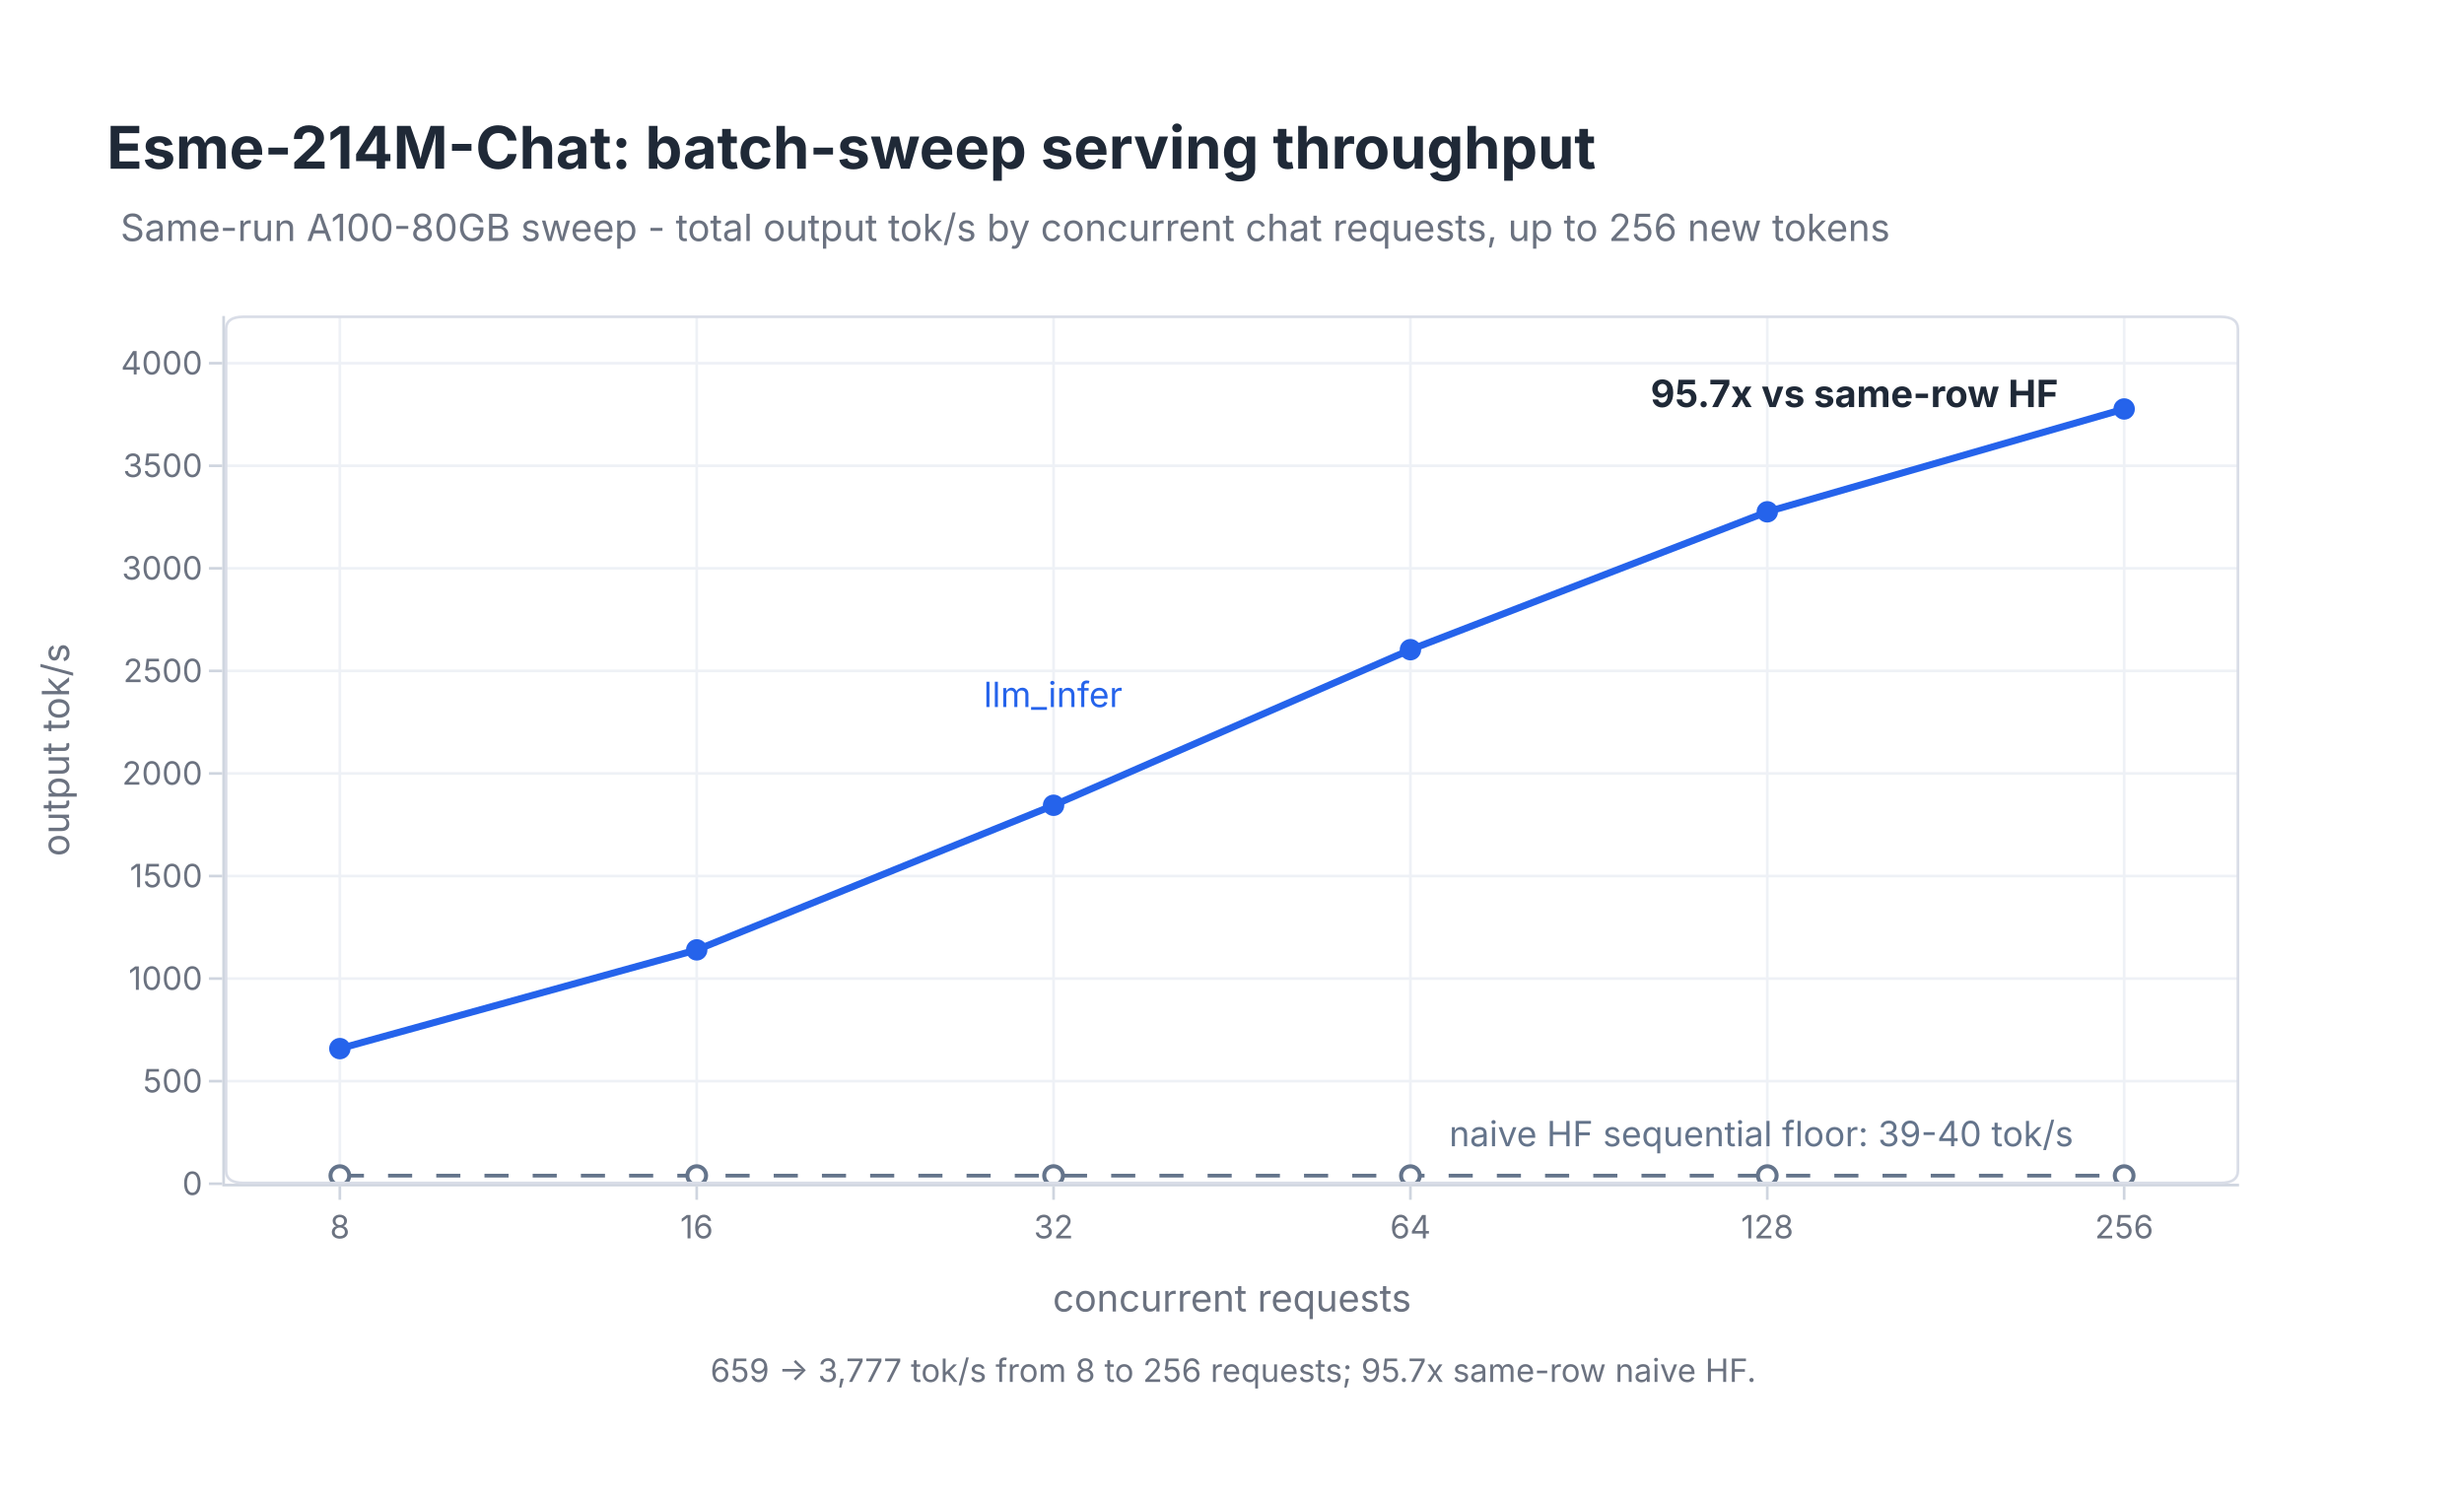
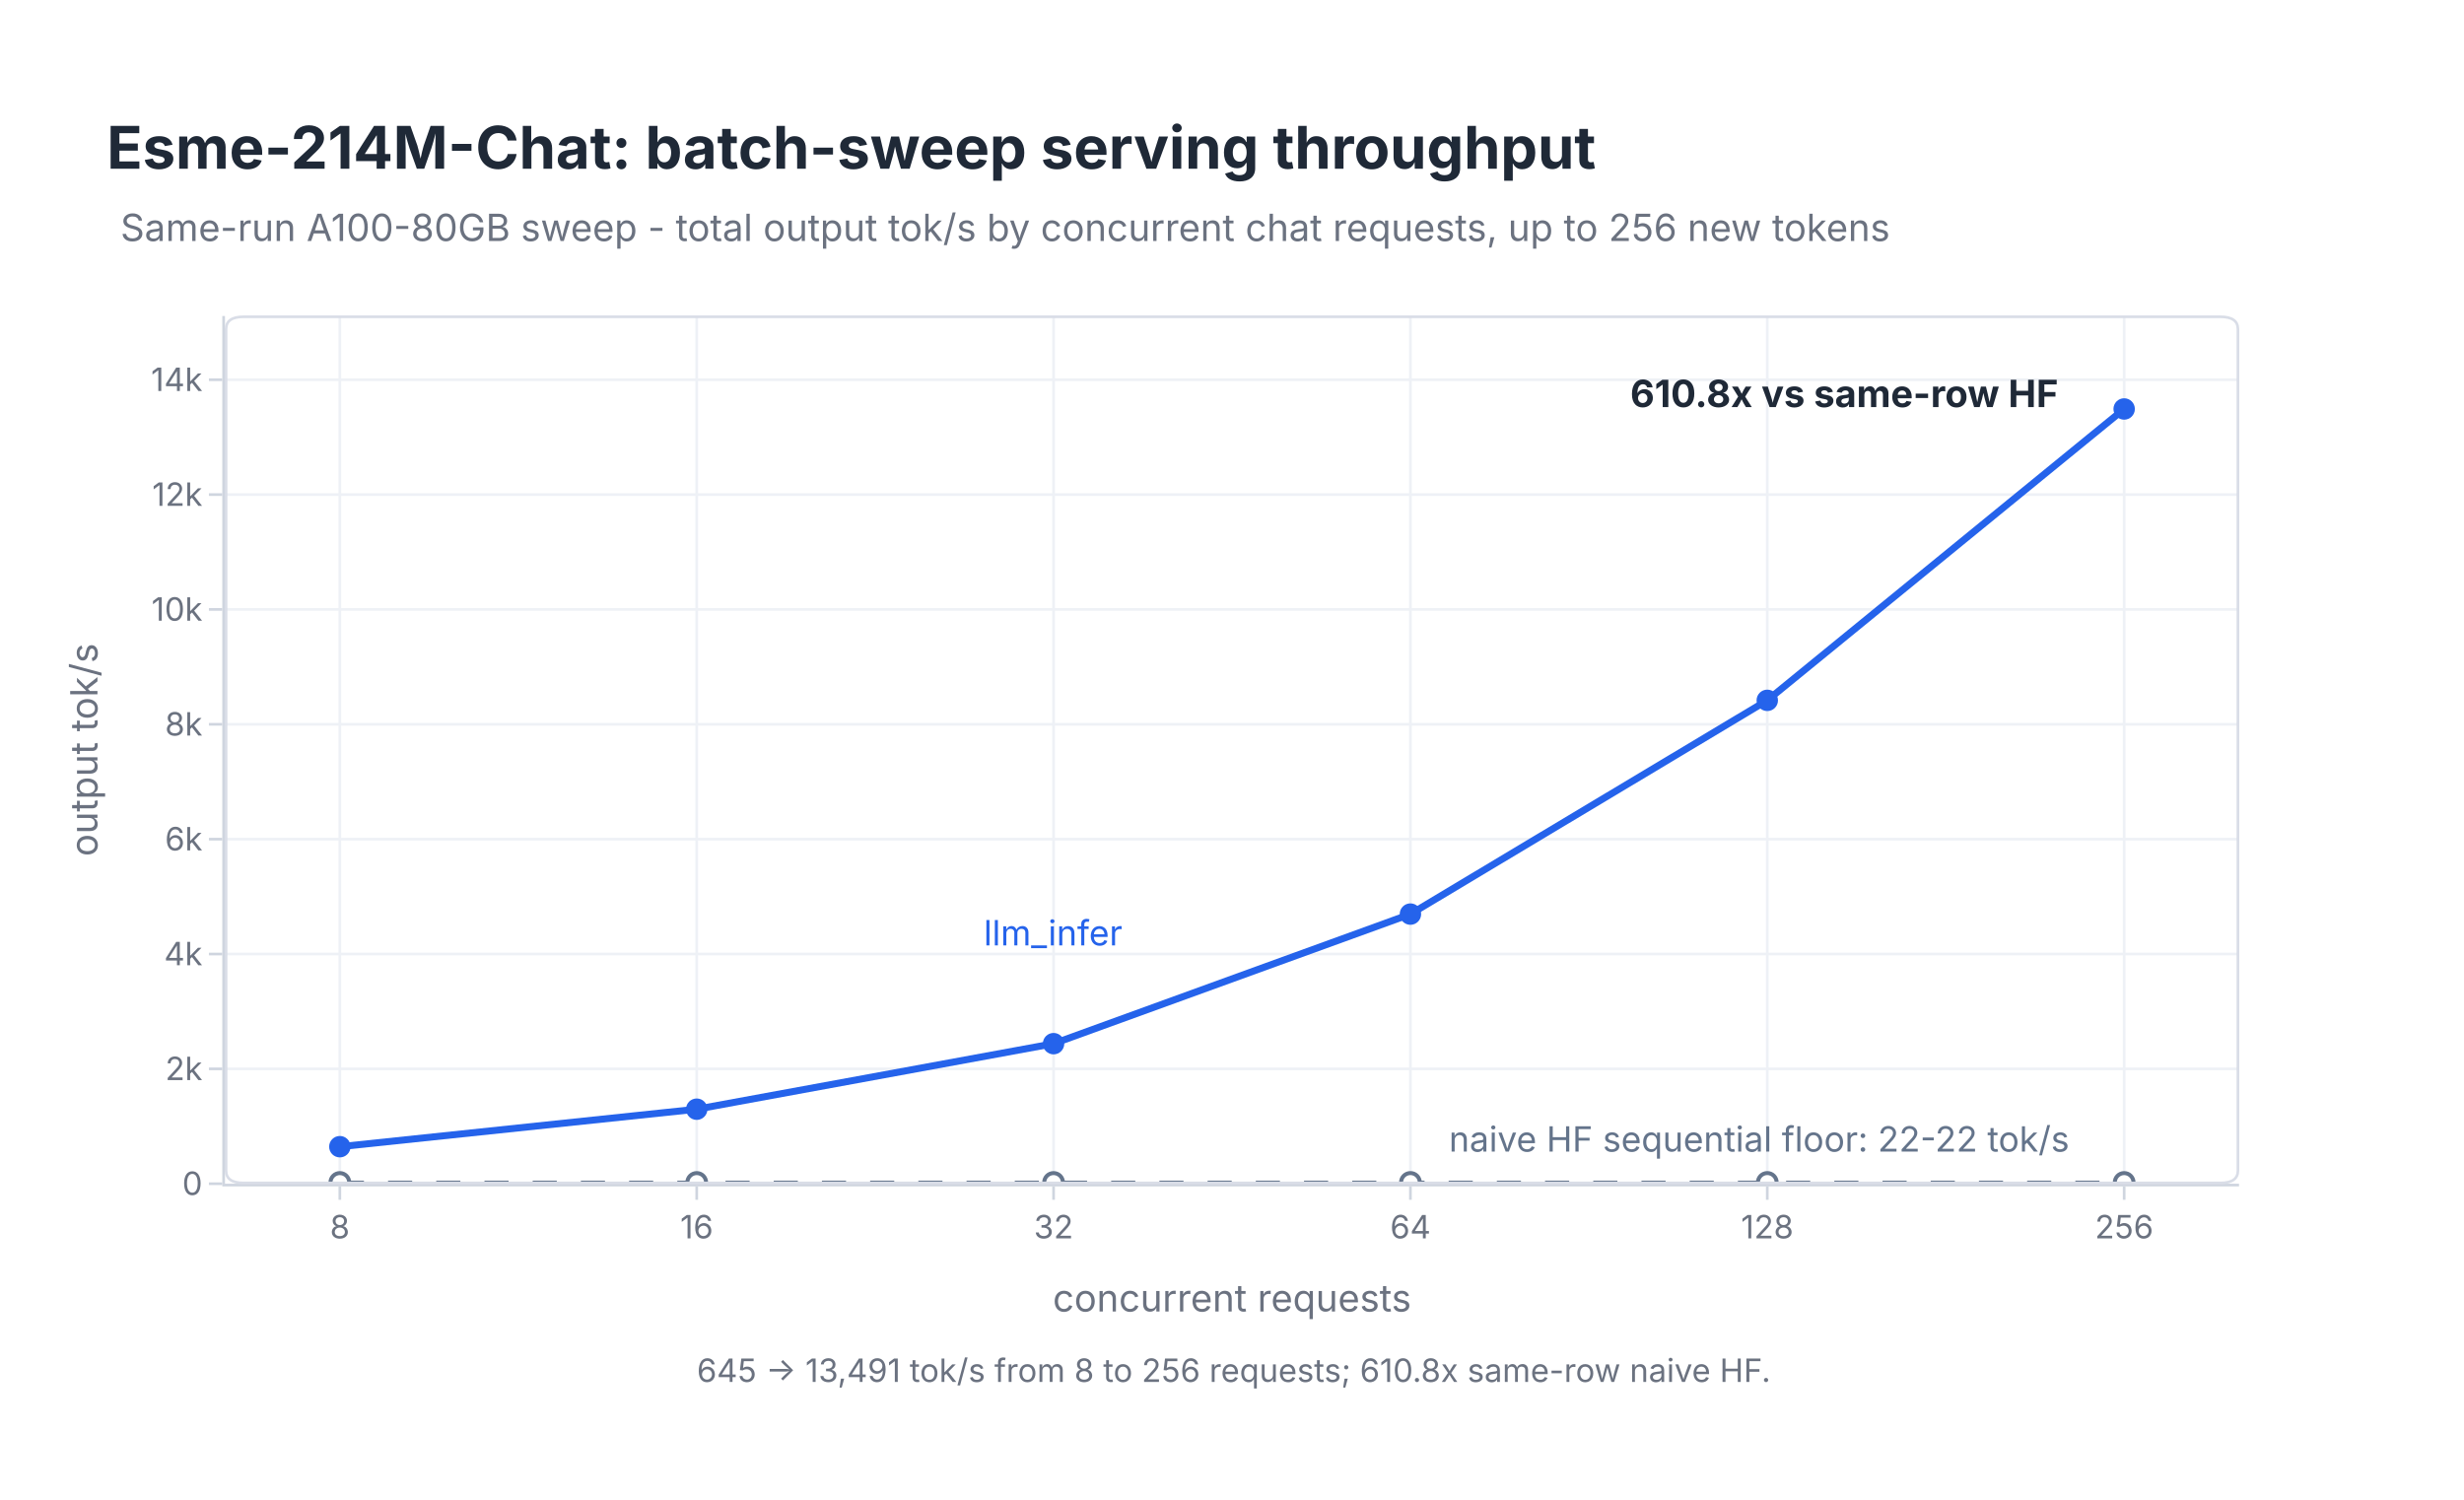
<svg xmlns="http://www.w3.org/2000/svg" class="main-svg" width="920" height="560" style="" viewBox="0 0 920 560">
  <rect x="0" y="0" width="920" height="560" style="fill: rgb(255, 255, 255); fill-opacity: 1;" />
-   <defs id="defs-bbb85c">
+   <defs id="defs-a78f15">
    <g class="clips">
-       <clipPath id="clipbbb85cxyplot" class="plotclip">
+       <clipPath id="clipa78f15xyplot" class="plotclip">
        <rect width="752" height="324" />
      </clipPath>
-       <clipPath class="axesclip" id="clipbbb85cx">
+       <clipPath class="axesclip" id="clipa78f15x">
        <rect x="84" y="0" width="752" height="560" />
      </clipPath>
-       <clipPath class="axesclip" id="clipbbb85cy">
+       <clipPath class="axesclip" id="clipa78f15y">
        <rect x="0" y="118" width="920" height="324" />
      </clipPath>
-       <clipPath class="axesclip" id="clipbbb85cxy">
+       <clipPath class="axesclip" id="clipa78f15xy">
        <rect x="84" y="118" width="752" height="324" />
      </clipPath>
    </g>
    <g class="gradients" />
    <g class="patterns" />
  </defs>
  <g class="bglayer" />
  <g class="layer-below">
    <g class="imagelayer" />
    <g class="shapelayer" />
  </g>
  <g class="cartesianlayer">
    <g class="subplot xy">
      <g class="layer-subplot">
        <g class="shapelayer" />
        <g class="imagelayer" />
      </g>
      <g class="minor-gridlayer">
        <g class="x" />
        <g class="y" />
      </g>
      <g class="gridlayer">
        <g class="x">
          <path class="xgrid crisp" transform="translate(126.89,0)" d="M0,118v324" style="stroke: rgb(238, 241, 246); stroke-opacity: 1; stroke-width: 1px;" />
          <path class="xgrid crisp" transform="translate(260.14,0)" d="M0,118v324" style="stroke: rgb(238, 241, 246); stroke-opacity: 1; stroke-width: 1px;" />
          <path class="xgrid crisp" transform="translate(393.38,0)" d="M0,118v324" style="stroke: rgb(238, 241, 246); stroke-opacity: 1; stroke-width: 1px;" />
          <path class="xgrid crisp" transform="translate(526.62,0)" d="M0,118v324" style="stroke: rgb(238, 241, 246); stroke-opacity: 1; stroke-width: 1px;" />
          <path class="xgrid crisp" transform="translate(659.86,0)" d="M0,118v324" style="stroke: rgb(238, 241, 246); stroke-opacity: 1; stroke-width: 1px;" />
          <path class="xgrid crisp" transform="translate(793.11,0)" d="M0,118v324" style="stroke: rgb(238, 241, 246); stroke-opacity: 1; stroke-width: 1px;" />
        </g>
        <g class="y">
-           <path class="ygrid crisp" transform="translate(0,403.7)" d="M84,0h752" style="stroke: rgb(238, 241, 246); stroke-opacity: 1; stroke-width: 1px;" />
-           <path class="ygrid crisp" transform="translate(0,365.4)" d="M84,0h752" style="stroke: rgb(238, 241, 246); stroke-opacity: 1; stroke-width: 1px;" />
-           <path class="ygrid crisp" transform="translate(0,327.11)" d="M84,0h752" style="stroke: rgb(238, 241, 246); stroke-opacity: 1; stroke-width: 1px;" />
-           <path class="ygrid crisp" transform="translate(0,288.81)" d="M84,0h752" style="stroke: rgb(238, 241, 246); stroke-opacity: 1; stroke-width: 1px;" />
-           <path class="ygrid crisp" transform="translate(0,250.51)" d="M84,0h752" style="stroke: rgb(238, 241, 246); stroke-opacity: 1; stroke-width: 1px;" />
-           <path class="ygrid crisp" transform="translate(0,212.21)" d="M84,0h752" style="stroke: rgb(238, 241, 246); stroke-opacity: 1; stroke-width: 1px;" />
-           <path class="ygrid crisp" transform="translate(0,173.92)" d="M84,0h752" style="stroke: rgb(238, 241, 246); stroke-opacity: 1; stroke-width: 1px;" />
-           <path class="ygrid crisp" transform="translate(0,135.62)" d="M84,0h752" style="stroke: rgb(238, 241, 246); stroke-opacity: 1; stroke-width: 1px;" />
+           <path class="ygrid crisp" transform="translate(0,399.11)" d="M84,0h752" style="stroke: rgb(238, 241, 246); stroke-opacity: 1; stroke-width: 1px;" />
+           <path class="ygrid crisp" transform="translate(0,356.23)" d="M84,0h752" style="stroke: rgb(238, 241, 246); stroke-opacity: 1; stroke-width: 1px;" />
+           <path class="ygrid crisp" transform="translate(0,313.34)" d="M84,0h752" style="stroke: rgb(238, 241, 246); stroke-opacity: 1; stroke-width: 1px;" />
+           <path class="ygrid crisp" transform="translate(0,270.45)" d="M84,0h752" style="stroke: rgb(238, 241, 246); stroke-opacity: 1; stroke-width: 1px;" />
+           <path class="ygrid crisp" transform="translate(0,227.56)" d="M84,0h752" style="stroke: rgb(238, 241, 246); stroke-opacity: 1; stroke-width: 1px;" />
+           <path class="ygrid crisp" transform="translate(0,184.68)" d="M84,0h752" style="stroke: rgb(238, 241, 246); stroke-opacity: 1; stroke-width: 1px;" />
+           <path class="ygrid crisp" transform="translate(0,141.79)" d="M84,0h752" style="stroke: rgb(238, 241, 246); stroke-opacity: 1; stroke-width: 1px;" />
        </g>
      </g>
      <g class="zerolinelayer" />
      <g class="layer-between">
        <g class="shapelayer" />
        <g class="imagelayer" />
      </g>
      <path class="xlines-below" />
      <path class="ylines-below" />
      <g class="overlines-below" />
      <g class="xaxislayer-below" />
      <g class="yaxislayer-below" />
      <g class="overaxes-below" />
      <g class="overplot">
-         <g class="xy" transform="translate(84,118)" clip-path="url(#clipbbb85cxyplot)">
+         <g class="xy" transform="translate(84,118)" clip-path="url(#clipa78f15xyplot)">
          <g class="scatterlayer mlayer">
-             <g class="trace scatter tracef70d57" style="stroke-miterlimit: 2; opacity: 1;">
+             <g class="trace scatter trace2eec80" style="stroke-miterlimit: 2; opacity: 1;">
              <g class="fills" />
              <g class="errorbars" />
              <g class="lines">
-                 <path class="js-line" d="M42.89,320.98L709.11,320.98" style="vector-effect: none; fill: none; stroke: rgb(100, 116, 139); stroke-opacity: 1; stroke-dasharray: 9px, 9px; stroke-width: 1.4px; opacity: 1;" />
+                 <path class="js-line" d="M42.89,323.53L709.11,323.53" style="vector-effect: none; fill: none; stroke: rgb(100, 116, 139); stroke-opacity: 1; stroke-dasharray: 9px, 9px; stroke-width: 1.4px; opacity: 1;" />
              </g>
              <g class="points">
-                 <path class="point" transform="translate(42.89,320.98)" d="M3.5,0A3.5,3.5 0 1,1 0,-3.5A3.5,3.5 0 0,1 3.5,0Z" style="opacity: 1; stroke-width: 1.5px; fill: rgb(255, 255, 255); fill-opacity: 1; stroke: rgb(100, 116, 139); stroke-opacity: 1;" />
-                 <path class="point" transform="translate(176.14,320.97)" d="M3.5,0A3.5,3.5 0 1,1 0,-3.5A3.5,3.5 0 0,1 3.5,0Z" style="opacity: 1; stroke-width: 1.5px; fill: rgb(255, 255, 255); fill-opacity: 1; stroke: rgb(100, 116, 139); stroke-opacity: 1;" />
-                 <path class="point" transform="translate(309.38,320.96)" d="M3.5,0A3.5,3.5 0 1,1 0,-3.5A3.5,3.5 0 0,1 3.5,0Z" style="opacity: 1; stroke-width: 1.5px; fill: rgb(255, 255, 255); fill-opacity: 1; stroke: rgb(100, 116, 139); stroke-opacity: 1;" />
-                 <path class="point" transform="translate(442.62,320.99)" d="M3.5,0A3.5,3.5 0 1,1 0,-3.5A3.5,3.5 0 0,1 3.5,0Z" style="opacity: 1; stroke-width: 1.5px; fill: rgb(255, 255, 255); fill-opacity: 1; stroke: rgb(100, 116, 139); stroke-opacity: 1;" />
-                 <path class="point" transform="translate(575.86,320.97)" d="M3.5,0A3.5,3.5 0 1,1 0,-3.5A3.5,3.5 0 0,1 3.5,0Z" style="opacity: 1; stroke-width: 1.5px; fill: rgb(255, 255, 255); fill-opacity: 1; stroke: rgb(100, 116, 139); stroke-opacity: 1;" />
-                 <path class="point" transform="translate(709.11,320.98)" d="M3.5,0A3.5,3.5 0 1,1 0,-3.5A3.5,3.5 0 0,1 3.5,0Z" style="opacity: 1; stroke-width: 1.5px; fill: rgb(255, 255, 255); fill-opacity: 1; stroke: rgb(100, 116, 139); stroke-opacity: 1;" />
+                 <path class="point" transform="translate(42.89,323.53)" d="M3.5,0A3.5,3.5 0 1,1 0,-3.5A3.5,3.5 0 0,1 3.5,0Z" style="opacity: 1; stroke-width: 1.5px; fill: rgb(255, 255, 255); fill-opacity: 1; stroke: rgb(100, 116, 139); stroke-opacity: 1;" />
+                 <path class="point" transform="translate(176.14,323.53)" d="M3.5,0A3.5,3.5 0 1,1 0,-3.5A3.5,3.5 0 0,1 3.5,0Z" style="opacity: 1; stroke-width: 1.5px; fill: rgb(255, 255, 255); fill-opacity: 1; stroke: rgb(100, 116, 139); stroke-opacity: 1;" />
+                 <path class="point" transform="translate(309.38,323.53)" d="M3.5,0A3.5,3.5 0 1,1 0,-3.5A3.5,3.5 0 0,1 3.5,0Z" style="opacity: 1; stroke-width: 1.5px; fill: rgb(255, 255, 255); fill-opacity: 1; stroke: rgb(100, 116, 139); stroke-opacity: 1;" />
+                 <path class="point" transform="translate(442.62,323.52)" d="M3.5,0A3.5,3.5 0 1,1 0,-3.5A3.5,3.5 0 0,1 3.5,0Z" style="opacity: 1; stroke-width: 1.5px; fill: rgb(255, 255, 255); fill-opacity: 1; stroke: rgb(100, 116, 139); stroke-opacity: 1;" />
+                 <path class="point" transform="translate(575.86,323.52)" d="M3.5,0A3.5,3.5 0 1,1 0,-3.5A3.5,3.5 0 0,1 3.5,0Z" style="opacity: 1; stroke-width: 1.5px; fill: rgb(255, 255, 255); fill-opacity: 1; stroke: rgb(100, 116, 139); stroke-opacity: 1;" />
+                 <path class="point" transform="translate(709.11,323.53)" d="M3.5,0A3.5,3.5 0 1,1 0,-3.5A3.5,3.5 0 0,1 3.5,0Z" style="opacity: 1; stroke-width: 1.5px; fill: rgb(255, 255, 255); fill-opacity: 1; stroke: rgb(100, 116, 139); stroke-opacity: 1;" />
              </g>
              <g class="text" />
            </g>
-             <g class="trace scatter trace33c48e" style="stroke-miterlimit: 2; opacity: 1;">
+             <g class="trace scatter tracef3c5e8" style="stroke-miterlimit: 2; opacity: 1;">
              <g class="fills" />
              <g class="errorbars" />
              <g class="lines">
-                 <path class="js-line" d="M42.89,273.55L176.14,236.68L309.38,182.69L442.62,124.59L575.86,73.11L709.11,34.71" style="vector-effect: none; fill: none; stroke: rgb(37, 99, 235); stroke-opacity: 1; stroke-width: 2.6px; opacity: 1;" />
+                 <path class="js-line" d="M42.89,310.17L176.14,296.17L309.38,271.7L442.62,223.32L575.86,143.51L709.11,34.71" style="vector-effect: none; fill: none; stroke: rgb(37, 99, 235); stroke-opacity: 1; stroke-width: 2.6px; opacity: 1;" />
              </g>
              <g class="points">
-                 <path class="point" transform="translate(42.89,273.55)" d="M4,0A4,4 0 1,1 0,-4A4,4 0 0,1 4,0Z" style="opacity: 1; stroke-width: 0px; fill: rgb(37, 99, 235); fill-opacity: 1;" />
-                 <path class="point" transform="translate(176.14,236.68)" d="M4,0A4,4 0 1,1 0,-4A4,4 0 0,1 4,0Z" style="opacity: 1; stroke-width: 0px; fill: rgb(37, 99, 235); fill-opacity: 1;" />
-                 <path class="point" transform="translate(309.38,182.69)" d="M4,0A4,4 0 1,1 0,-4A4,4 0 0,1 4,0Z" style="opacity: 1; stroke-width: 0px; fill: rgb(37, 99, 235); fill-opacity: 1;" />
-                 <path class="point" transform="translate(442.62,124.59)" d="M4,0A4,4 0 1,1 0,-4A4,4 0 0,1 4,0Z" style="opacity: 1; stroke-width: 0px; fill: rgb(37, 99, 235); fill-opacity: 1;" />
-                 <path class="point" transform="translate(575.86,73.11)" d="M4,0A4,4 0 1,1 0,-4A4,4 0 0,1 4,0Z" style="opacity: 1; stroke-width: 0px; fill: rgb(37, 99, 235); fill-opacity: 1;" />
+                 <path class="point" transform="translate(42.89,310.17)" d="M4,0A4,4 0 1,1 0,-4A4,4 0 0,1 4,0Z" style="opacity: 1; stroke-width: 0px; fill: rgb(37, 99, 235); fill-opacity: 1;" />
+                 <path class="point" transform="translate(176.14,296.17)" d="M4,0A4,4 0 1,1 0,-4A4,4 0 0,1 4,0Z" style="opacity: 1; stroke-width: 0px; fill: rgb(37, 99, 235); fill-opacity: 1;" />
+                 <path class="point" transform="translate(309.38,271.7)" d="M4,0A4,4 0 1,1 0,-4A4,4 0 0,1 4,0Z" style="opacity: 1; stroke-width: 0px; fill: rgb(37, 99, 235); fill-opacity: 1;" />
+                 <path class="point" transform="translate(442.62,223.32)" d="M4,0A4,4 0 1,1 0,-4A4,4 0 0,1 4,0Z" style="opacity: 1; stroke-width: 0px; fill: rgb(37, 99, 235); fill-opacity: 1;" />
+                 <path class="point" transform="translate(575.86,143.51)" d="M4,0A4,4 0 1,1 0,-4A4,4 0 0,1 4,0Z" style="opacity: 1; stroke-width: 0px; fill: rgb(37, 99, 235); fill-opacity: 1;" />
                <path class="point" transform="translate(709.11,34.71)" d="M4,0A4,4 0 1,1 0,-4A4,4 0 0,1 4,0Z" style="opacity: 1; stroke-width: 0px; fill: rgb(37, 99, 235); fill-opacity: 1;" />
              </g>
              <g class="text" />
            </g>
          </g>
        </g>
      </g>
      <g class="zerolinelayer-above" />
      <path class="xlines-above crisp" d="M83,442.5H836" style="fill: none; stroke-width: 1px; stroke: rgb(207, 213, 223); stroke-opacity: 1;" />
      <path class="ylines-above crisp" d="M83.5,118V442" style="fill: none; stroke-width: 1px; stroke: rgb(207, 213, 223); stroke-opacity: 1;" />
      <g class="overlines-above" />
      <g class="xaxislayer-above">
        <path class="xtick ticks crisp" d="M0,443v5" transform="translate(126.89,0)" style="stroke: rgb(207, 213, 223); stroke-opacity: 1; stroke-width: 1px;" />
        <path class="xtick ticks crisp" d="M0,443v5" transform="translate(260.14,0)" style="stroke: rgb(207, 213, 223); stroke-opacity: 1; stroke-width: 1px;" />
        <path class="xtick ticks crisp" d="M0,443v5" transform="translate(393.38,0)" style="stroke: rgb(207, 213, 223); stroke-opacity: 1; stroke-width: 1px;" />
        <path class="xtick ticks crisp" d="M0,443v5" transform="translate(526.62,0)" style="stroke: rgb(207, 213, 223); stroke-opacity: 1; stroke-width: 1px;" />
        <path class="xtick ticks crisp" d="M0,443v5" transform="translate(659.86,0)" style="stroke: rgb(207, 213, 223); stroke-opacity: 1; stroke-width: 1px;" />
        <path class="xtick ticks crisp" d="M0,443v5" transform="translate(793.11,0)" style="stroke: rgb(207, 213, 223); stroke-opacity: 1; stroke-width: 1px;" />
        <g class="xtick">
          <text text-anchor="middle" x="0" y="462.4" transform="translate(126.89,0)" style="font-family: -apple-system, BlinkMacSystemFont, 'Segoe UI', sans-serif; font-size: 12px; fill: rgb(107, 114, 128); fill-opacity: 1; white-space: pre;">8</text>
        </g>
        <g class="xtick">
          <text text-anchor="middle" x="0" y="462.4" style="font-family: -apple-system, BlinkMacSystemFont, 'Segoe UI', sans-serif; font-size: 12px; fill: rgb(107, 114, 128); fill-opacity: 1; white-space: pre;" transform="translate(260.14,0)">16</text>
        </g>
        <g class="xtick">
          <text text-anchor="middle" x="0" y="462.4" style="font-family: -apple-system, BlinkMacSystemFont, 'Segoe UI', sans-serif; font-size: 12px; fill: rgb(107, 114, 128); fill-opacity: 1; white-space: pre;" transform="translate(393.38,0)">32</text>
        </g>
        <g class="xtick">
          <text text-anchor="middle" x="0" y="462.4" style="font-family: -apple-system, BlinkMacSystemFont, 'Segoe UI', sans-serif; font-size: 12px; fill: rgb(107, 114, 128); fill-opacity: 1; white-space: pre;" transform="translate(526.62,0)">64</text>
        </g>
        <g class="xtick">
          <text text-anchor="middle" x="0" y="462.4" style="font-family: -apple-system, BlinkMacSystemFont, 'Segoe UI', sans-serif; font-size: 12px; fill: rgb(107, 114, 128); fill-opacity: 1; white-space: pre;" transform="translate(659.86,0)">128</text>
        </g>
        <g class="xtick">
          <text text-anchor="middle" x="0" y="462.4" style="font-family: -apple-system, BlinkMacSystemFont, 'Segoe UI', sans-serif; font-size: 12px; fill: rgb(107, 114, 128); fill-opacity: 1; white-space: pre;" transform="translate(793.11,0)">256</text>
        </g>
      </g>
      <g class="yaxislayer-above">
        <path class="ytick ticks crisp" d="M83,0h-5" transform="translate(0,442)" style="stroke: rgb(207, 213, 223); stroke-opacity: 1; stroke-width: 1px;" />
-         <path class="ytick ticks crisp" d="M83,0h-5" transform="translate(0,403.7)" style="stroke: rgb(207, 213, 223); stroke-opacity: 1; stroke-width: 1px;" />
-         <path class="ytick ticks crisp" d="M83,0h-5" transform="translate(0,365.4)" style="stroke: rgb(207, 213, 223); stroke-opacity: 1; stroke-width: 1px;" />
-         <path class="ytick ticks crisp" d="M83,0h-5" transform="translate(0,327.11)" style="stroke: rgb(207, 213, 223); stroke-opacity: 1; stroke-width: 1px;" />
-         <path class="ytick ticks crisp" d="M83,0h-5" transform="translate(0,288.81)" style="stroke: rgb(207, 213, 223); stroke-opacity: 1; stroke-width: 1px;" />
-         <path class="ytick ticks crisp" d="M83,0h-5" transform="translate(0,250.51)" style="stroke: rgb(207, 213, 223); stroke-opacity: 1; stroke-width: 1px;" />
-         <path class="ytick ticks crisp" d="M83,0h-5" transform="translate(0,212.21)" style="stroke: rgb(207, 213, 223); stroke-opacity: 1; stroke-width: 1px;" />
-         <path class="ytick ticks crisp" d="M83,0h-5" transform="translate(0,173.92)" style="stroke: rgb(207, 213, 223); stroke-opacity: 1; stroke-width: 1px;" />
-         <path class="ytick ticks crisp" d="M83,0h-5" transform="translate(0,135.62)" style="stroke: rgb(207, 213, 223); stroke-opacity: 1; stroke-width: 1px;" />
+         <path class="ytick ticks crisp" d="M83,0h-5" transform="translate(0,399.11)" style="stroke: rgb(207, 213, 223); stroke-opacity: 1; stroke-width: 1px;" />
+         <path class="ytick ticks crisp" d="M83,0h-5" transform="translate(0,356.23)" style="stroke: rgb(207, 213, 223); stroke-opacity: 1; stroke-width: 1px;" />
+         <path class="ytick ticks crisp" d="M83,0h-5" transform="translate(0,313.34)" style="stroke: rgb(207, 213, 223); stroke-opacity: 1; stroke-width: 1px;" />
+         <path class="ytick ticks crisp" d="M83,0h-5" transform="translate(0,270.45)" style="stroke: rgb(207, 213, 223); stroke-opacity: 1; stroke-width: 1px;" />
+         <path class="ytick ticks crisp" d="M83,0h-5" transform="translate(0,227.56)" style="stroke: rgb(207, 213, 223); stroke-opacity: 1; stroke-width: 1px;" />
+         <path class="ytick ticks crisp" d="M83,0h-5" transform="translate(0,184.68)" style="stroke: rgb(207, 213, 223); stroke-opacity: 1; stroke-width: 1px;" />
+         <path class="ytick ticks crisp" d="M83,0h-5" transform="translate(0,141.79)" style="stroke: rgb(207, 213, 223); stroke-opacity: 1; stroke-width: 1px;" />
        <g class="ytick">
          <text text-anchor="end" x="75.6" y="4.2" transform="translate(0,442)" style="font-family: -apple-system, BlinkMacSystemFont, 'Segoe UI', sans-serif; font-size: 12px; fill: rgb(107, 114, 128); fill-opacity: 1; white-space: pre;">0</text>
        </g>
        <g class="ytick">
-           <text text-anchor="end" x="75.6" y="4.2" style="font-family: -apple-system, BlinkMacSystemFont, 'Segoe UI', sans-serif; font-size: 12px; fill: rgb(107, 114, 128); fill-opacity: 1; white-space: pre;" transform="translate(0,403.7)">500</text>
-         </g>
-         <g class="ytick">
-           <text text-anchor="end" x="75.6" y="4.2" style="font-family: -apple-system, BlinkMacSystemFont, 'Segoe UI', sans-serif; font-size: 12px; fill: rgb(107, 114, 128); fill-opacity: 1; white-space: pre;" transform="translate(0,365.4)">1000</text>
-         </g>
-         <g class="ytick">
-           <text text-anchor="end" x="75.6" y="4.2" style="font-family: -apple-system, BlinkMacSystemFont, 'Segoe UI', sans-serif; font-size: 12px; fill: rgb(107, 114, 128); fill-opacity: 1; white-space: pre;" transform="translate(0,327.11)">1500</text>
-         </g>
-         <g class="ytick">
-           <text text-anchor="end" x="75.6" y="4.2" style="font-family: -apple-system, BlinkMacSystemFont, 'Segoe UI', sans-serif; font-size: 12px; fill: rgb(107, 114, 128); fill-opacity: 1; white-space: pre;" transform="translate(0,288.81)">2000</text>
-         </g>
-         <g class="ytick">
-           <text text-anchor="end" x="75.6" y="4.2" style="font-family: -apple-system, BlinkMacSystemFont, 'Segoe UI', sans-serif; font-size: 12px; fill: rgb(107, 114, 128); fill-opacity: 1; white-space: pre;" transform="translate(0,250.51)">2500</text>
-         </g>
-         <g class="ytick">
-           <text text-anchor="end" x="75.6" y="4.2" style="font-family: -apple-system, BlinkMacSystemFont, 'Segoe UI', sans-serif; font-size: 12px; fill: rgb(107, 114, 128); fill-opacity: 1; white-space: pre;" transform="translate(0,212.21)">3000</text>
-         </g>
-         <g class="ytick">
-           <text text-anchor="end" x="75.6" y="4.2" style="font-family: -apple-system, BlinkMacSystemFont, 'Segoe UI', sans-serif; font-size: 12px; fill: rgb(107, 114, 128); fill-opacity: 1; white-space: pre;" transform="translate(0,173.92)">3500</text>
-         </g>
-         <g class="ytick">
-           <text text-anchor="end" x="75.6" y="4.2" style="font-family: -apple-system, BlinkMacSystemFont, 'Segoe UI', sans-serif; font-size: 12px; fill: rgb(107, 114, 128); fill-opacity: 1; white-space: pre;" transform="translate(0,135.62)">4000</text>
+           <text text-anchor="end" x="75.6" y="4.2" style="font-family: -apple-system, BlinkMacSystemFont, 'Segoe UI', sans-serif; font-size: 12px; fill: rgb(107, 114, 128); fill-opacity: 1; white-space: pre;" transform="translate(0,399.11)">2k</text>
+         </g>
+         <g class="ytick">
+           <text text-anchor="end" x="75.6" y="4.2" style="font-family: -apple-system, BlinkMacSystemFont, 'Segoe UI', sans-serif; font-size: 12px; fill: rgb(107, 114, 128); fill-opacity: 1; white-space: pre;" transform="translate(0,356.23)">4k</text>
+         </g>
+         <g class="ytick">
+           <text text-anchor="end" x="75.6" y="4.2" style="font-family: -apple-system, BlinkMacSystemFont, 'Segoe UI', sans-serif; font-size: 12px; fill: rgb(107, 114, 128); fill-opacity: 1; white-space: pre;" transform="translate(0,313.34)">6k</text>
+         </g>
+         <g class="ytick">
+           <text text-anchor="end" x="75.6" y="4.2" style="font-family: -apple-system, BlinkMacSystemFont, 'Segoe UI', sans-serif; font-size: 12px; fill: rgb(107, 114, 128); fill-opacity: 1; white-space: pre;" transform="translate(0,270.45)">8k</text>
+         </g>
+         <g class="ytick">
+           <text text-anchor="end" x="75.6" y="4.2" style="font-family: -apple-system, BlinkMacSystemFont, 'Segoe UI', sans-serif; font-size: 12px; fill: rgb(107, 114, 128); fill-opacity: 1; white-space: pre;" transform="translate(0,227.56)">10k</text>
+         </g>
+         <g class="ytick">
+           <text text-anchor="end" x="75.6" y="4.2" style="font-family: -apple-system, BlinkMacSystemFont, 'Segoe UI', sans-serif; font-size: 12px; fill: rgb(107, 114, 128); fill-opacity: 1; white-space: pre;" transform="translate(0,184.68)">12k</text>
+         </g>
+         <g class="ytick">
+           <text text-anchor="end" x="75.6" y="4.2" style="font-family: -apple-system, BlinkMacSystemFont, 'Segoe UI', sans-serif; font-size: 12px; fill: rgb(107, 114, 128); fill-opacity: 1; white-space: pre;" transform="translate(0,141.79)">14k</text>
        </g>
      </g>
      <g class="overaxes-above" />
    </g>
  </g>
  <g class="polarlayer" />
  <g class="smithlayer" />
  <g class="ternarylayer" />
  <g class="geolayer" />
  <g class="funnelarealayer" />
  <g class="pielayer" />
  <g class="iciclelayer" />
  <g class="treemaplayer" />
  <g class="sunburstlayer" />
  <g class="glimages" />
-   <defs id="topdefs-bbb85c">
+   <defs id="topdefs-a78f15">
    <g class="clips" />
  </defs>
  <g class="layer-above">
    <g class="imagelayer" />
    <g class="shapelayer">
      <g class="shape-group" data-index="0">
        <path data-index="0" fill-rule="evenodd" d="M 90.948,441.711 L 829.052,441.711 Q 835.591,441.711 835.591,437.082 L 835.591,122.918 Q 835.591,118.289 829.052,118.289 L 90.948,118.289 Q 84.409,118.289 84.409,122.918 L 84.409,437.082 Q 84.409,441.711 90.948,441.711 Z" style="opacity: 1; stroke: rgb(217, 221, 231); stroke-opacity: 1; fill: rgb(0, 0, 0); fill-opacity: 0; stroke-width: 1px;" />
      </g>
    </g>
  </g>
  <g class="infolayer">
    <g class="g-gtitle" />
    <g class="g-xtitle">
      <text class="xtitle" x="460" y="489.7" text-anchor="middle" style="opacity: 1; font-family: -apple-system, BlinkMacSystemFont, 'Segoe UI', sans-serif; font-size: 14px; fill: rgb(107, 114, 128); fill-opacity: 1; white-space: pre;">concurrent requests</text>
    </g>
    <g class="g-ytitle">
-       <text class="ytitle" transform="rotate(-90,25.79336,280)" x="25.793" y="280" text-anchor="middle" style="opacity: 1; font-family: -apple-system, BlinkMacSystemFont, 'Segoe UI', sans-serif; font-size: 14px; fill: rgb(107, 114, 128); fill-opacity: 1; white-space: pre;">output tok/s</text>
+       <text class="ytitle" transform="rotate(-90,36.38711,280)" x="36.387" y="280" text-anchor="middle" style="opacity: 1; font-family: -apple-system, BlinkMacSystemFont, 'Segoe UI', sans-serif; font-size: 14px; fill: rgb(107, 114, 128); fill-opacity: 1; white-space: pre;">output tok/s</text>
    </g>
    <g class="annotation" data-index="0" style="opacity: 1;">
      <g class="annotation-text-g" transform="rotate(0,318.16,55.24)">
        <g class="cursor-pointer" transform="translate(50,40)">
          <rect class="bg" x="0.5" y="0.5" width="535" height="29" style="stroke-width: 1px; stroke: rgb(0, 0, 0); stroke-opacity: 0; fill: rgb(0, 0, 0); fill-opacity: 0;" />
          <text class="annotation-text" text-anchor="middle" x="267.859" y="23" style="font-family: -apple-system, BlinkMacSystemFont, 'Segoe UI', sans-serif; font-size: 22px; fill: rgb(31, 41, 55); fill-opacity: 1; white-space: pre;">
            <tspan style="font-weight:bold">Esme-214M-Chat: batch-sweep serving throughput</tspan>
          </text>
        </g>
      </g>
    </g>
    <g class="annotation" data-index="1" style="opacity: 1;">
      <g class="annotation-text-g" transform="rotate(0,375.66,84.76)">
        <g class="cursor-pointer" transform="translate(50,74)">
          <rect class="bg" x="0.5" y="0.5" width="650" height="20" style="stroke-width: 1px; stroke: rgb(0, 0, 0); stroke-opacity: 0; fill: rgb(0, 0, 0); fill-opacity: 0;" />
          <text class="annotation-text" text-anchor="middle" x="325.328" y="16" style="font-family: -apple-system, BlinkMacSystemFont, 'Segoe UI', sans-serif; font-size: 14px; fill: rgb(107, 114, 128); fill-opacity: 1; white-space: pre;">Same-run A100-80GB sweep - total output tok/s by concurrent chat requests, up to 256 new tokens</text>
        </g>
      </g>
    </g>
    <g class="annotation" data-index="2" style="opacity: 1;">
      <g class="annotation-text-g" transform="rotate(0,460,511.88)">
-         <g class="cursor-pointer" transform="translate(263,502)">
-           <rect class="bg" x="0.5" y="0.5" width="394" height="18" style="stroke-width: 1px; stroke: rgb(0, 0, 0); stroke-opacity: 0; fill: rgb(0, 0, 0); fill-opacity: 0;" />
-           <text class="annotation-text" text-anchor="middle" x="197.469" y="14" style="font-family: -apple-system, BlinkMacSystemFont, 'Segoe UI', sans-serif; font-size: 12px; fill: rgb(107, 114, 128); fill-opacity: 1; white-space: pre;">659 -&gt; 3,777 tok/s from 8 to 256 requests; 95.7x same-row naive HF.</text>
+         <g class="cursor-pointer" transform="translate(257,502)">
+           <rect class="bg" x="0.5" y="0.5" width="406" height="18" style="stroke-width: 1px; stroke: rgb(0, 0, 0); stroke-opacity: 0; fill: rgb(0, 0, 0); fill-opacity: 0;" />
+           <text class="annotation-text" text-anchor="middle" x="203.664" y="14" style="font-family: -apple-system, BlinkMacSystemFont, 'Segoe UI', sans-serif; font-size: 12px; fill: rgb(107, 114, 128); fill-opacity: 1; white-space: pre;">645 -&gt; 13,491 tok/s from 8 to 256 requests; 610.8x same-row naive HF.</text>
        </g>
      </g>
    </g>
    <g class="annotation" data-index="3" style="opacity: 1;">
-       <g class="annotation-text-g" transform="rotate(0,393.38,258.57)">
-         <g class="cursor-pointer" transform="translate(365,249)">
+       <g class="annotation-text-g" transform="rotate(0,393.38,347.58)">
+         <g class="cursor-pointer" transform="translate(365,338)">
          <rect class="bg" x="0.5" y="0.5" width="55" height="19" style="stroke-width: 1px; stroke: rgb(0, 0, 0); stroke-opacity: 0; fill: rgb(0, 0, 0); fill-opacity: 0;" />
          <text class="annotation-text" text-anchor="middle" x="28.195" y="15" style="font-family: -apple-system, BlinkMacSystemFont, 'Segoe UI', sans-serif; font-size: 13px; fill: rgb(37, 99, 235); fill-opacity: 1; white-space: pre;">llm_infer</text>
        </g>
      </g>
    </g>
    <g class="annotation" data-index="4" style="opacity: 1;">
-       <g class="annotation-text-g" transform="rotate(0,657.12,422.78)">
-         <g class="cursor-pointer" transform="translate(541,413)">
-           <rect class="bg" x="0.5" y="0.5" width="232" height="19" style="stroke-width: 1px; stroke: rgb(0, 0, 0); stroke-opacity: 0; fill: rgb(0, 0, 0); fill-opacity: 0;" />
-           <text class="annotation-text" text-anchor="middle" x="116.617" y="15" style="font-family: -apple-system, BlinkMacSystemFont, 'Segoe UI', sans-serif; font-size: 13px; fill: rgb(100, 116, 139); fill-opacity: 1; white-space: pre;">naive HF sequential floor: 39-40 tok/s</text>
+       <g class="annotation-text-g" transform="rotate(0,656.62,425.33)">
+         <g class="cursor-pointer" transform="translate(541,415)">
+           <rect class="bg" x="0.5" y="0.5" width="231" height="19" style="stroke-width: 1px; stroke: rgb(0, 0, 0); stroke-opacity: 0; fill: rgb(0, 0, 0); fill-opacity: 0;" />
+           <text class="annotation-text" text-anchor="middle" x="115.812" y="15" style="font-family: -apple-system, BlinkMacSystemFont, 'Segoe UI', sans-serif; font-size: 13px; fill: rgb(100, 116, 139); fill-opacity: 1; white-space: pre;">naive HF sequential floor: 22-22 tok/s</text>
        </g>
      </g>
    </g>
    <g class="annotation" data-index="5" style="opacity: 1;">
-       <g class="annotation-text-g" transform="rotate(0,692.61,146.23)">
-         <g class="cursor-pointer" transform="translate(614,136)">
-           <rect class="bg" x="0.5" y="0.5" width="156" height="20" style="stroke-width: 1px; stroke: rgb(0, 0, 0); stroke-opacity: 0; fill: rgb(0, 0, 0); fill-opacity: 0;" />
-           <text class="annotation-text" text-anchor="middle" x="78.391" y="16" style="font-family: -apple-system, BlinkMacSystemFont, 'Segoe UI', sans-serif; font-size: 14px; fill: rgb(31, 41, 55); fill-opacity: 1; white-space: pre;">
-             <tspan style="font-weight:bold">95.7x vs same-row HF</tspan>
+       <g class="annotation-text-g" transform="rotate(0,688.61,146.23)">
+         <g class="cursor-pointer" transform="translate(606,136)">
+           <rect class="bg" x="0.5" y="0.5" width="164" height="20" style="stroke-width: 1px; stroke: rgb(0, 0, 0); stroke-opacity: 0; fill: rgb(0, 0, 0); fill-opacity: 0;" />
+           <text class="annotation-text" text-anchor="middle" x="82.602" y="16" style="font-family: -apple-system, BlinkMacSystemFont, 'Segoe UI', sans-serif; font-size: 14px; fill: rgb(31, 41, 55); fill-opacity: 1; white-space: pre;">
+             <tspan style="font-weight:bold">610.8x vs same-row HF</tspan>
          </text>
        </g>
      </g>
    </g>
  </g>
</svg>
